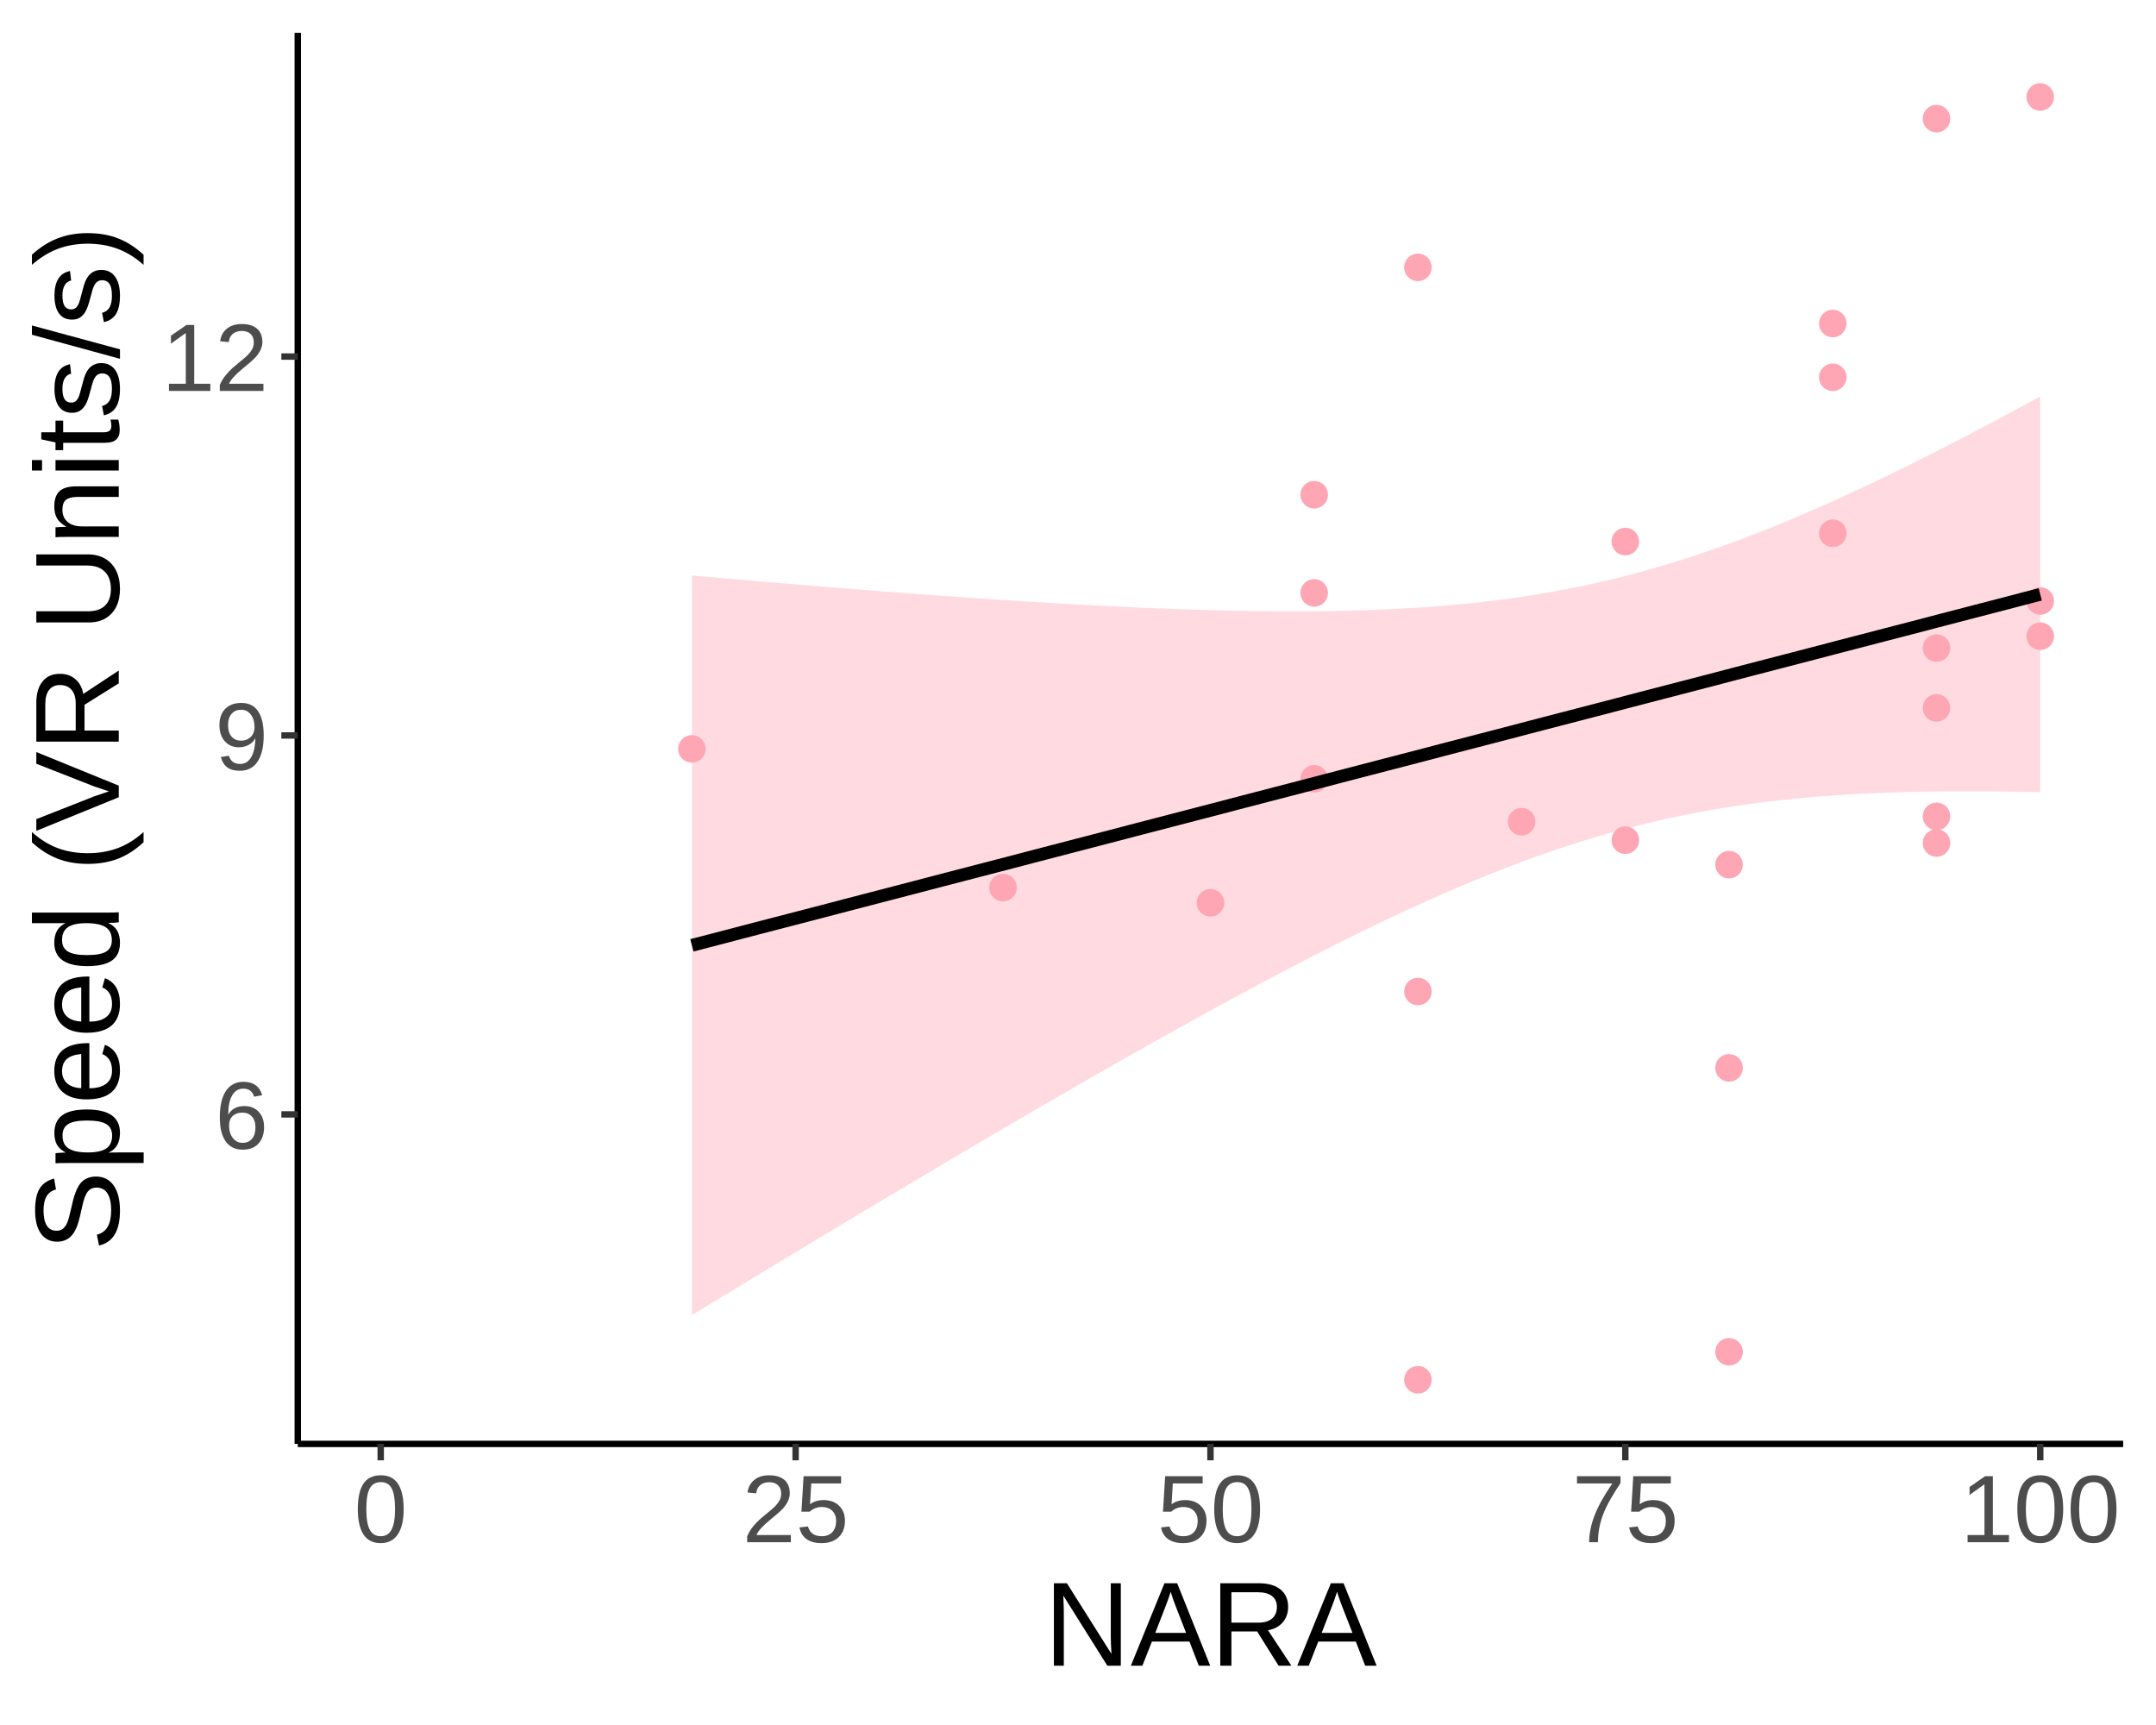
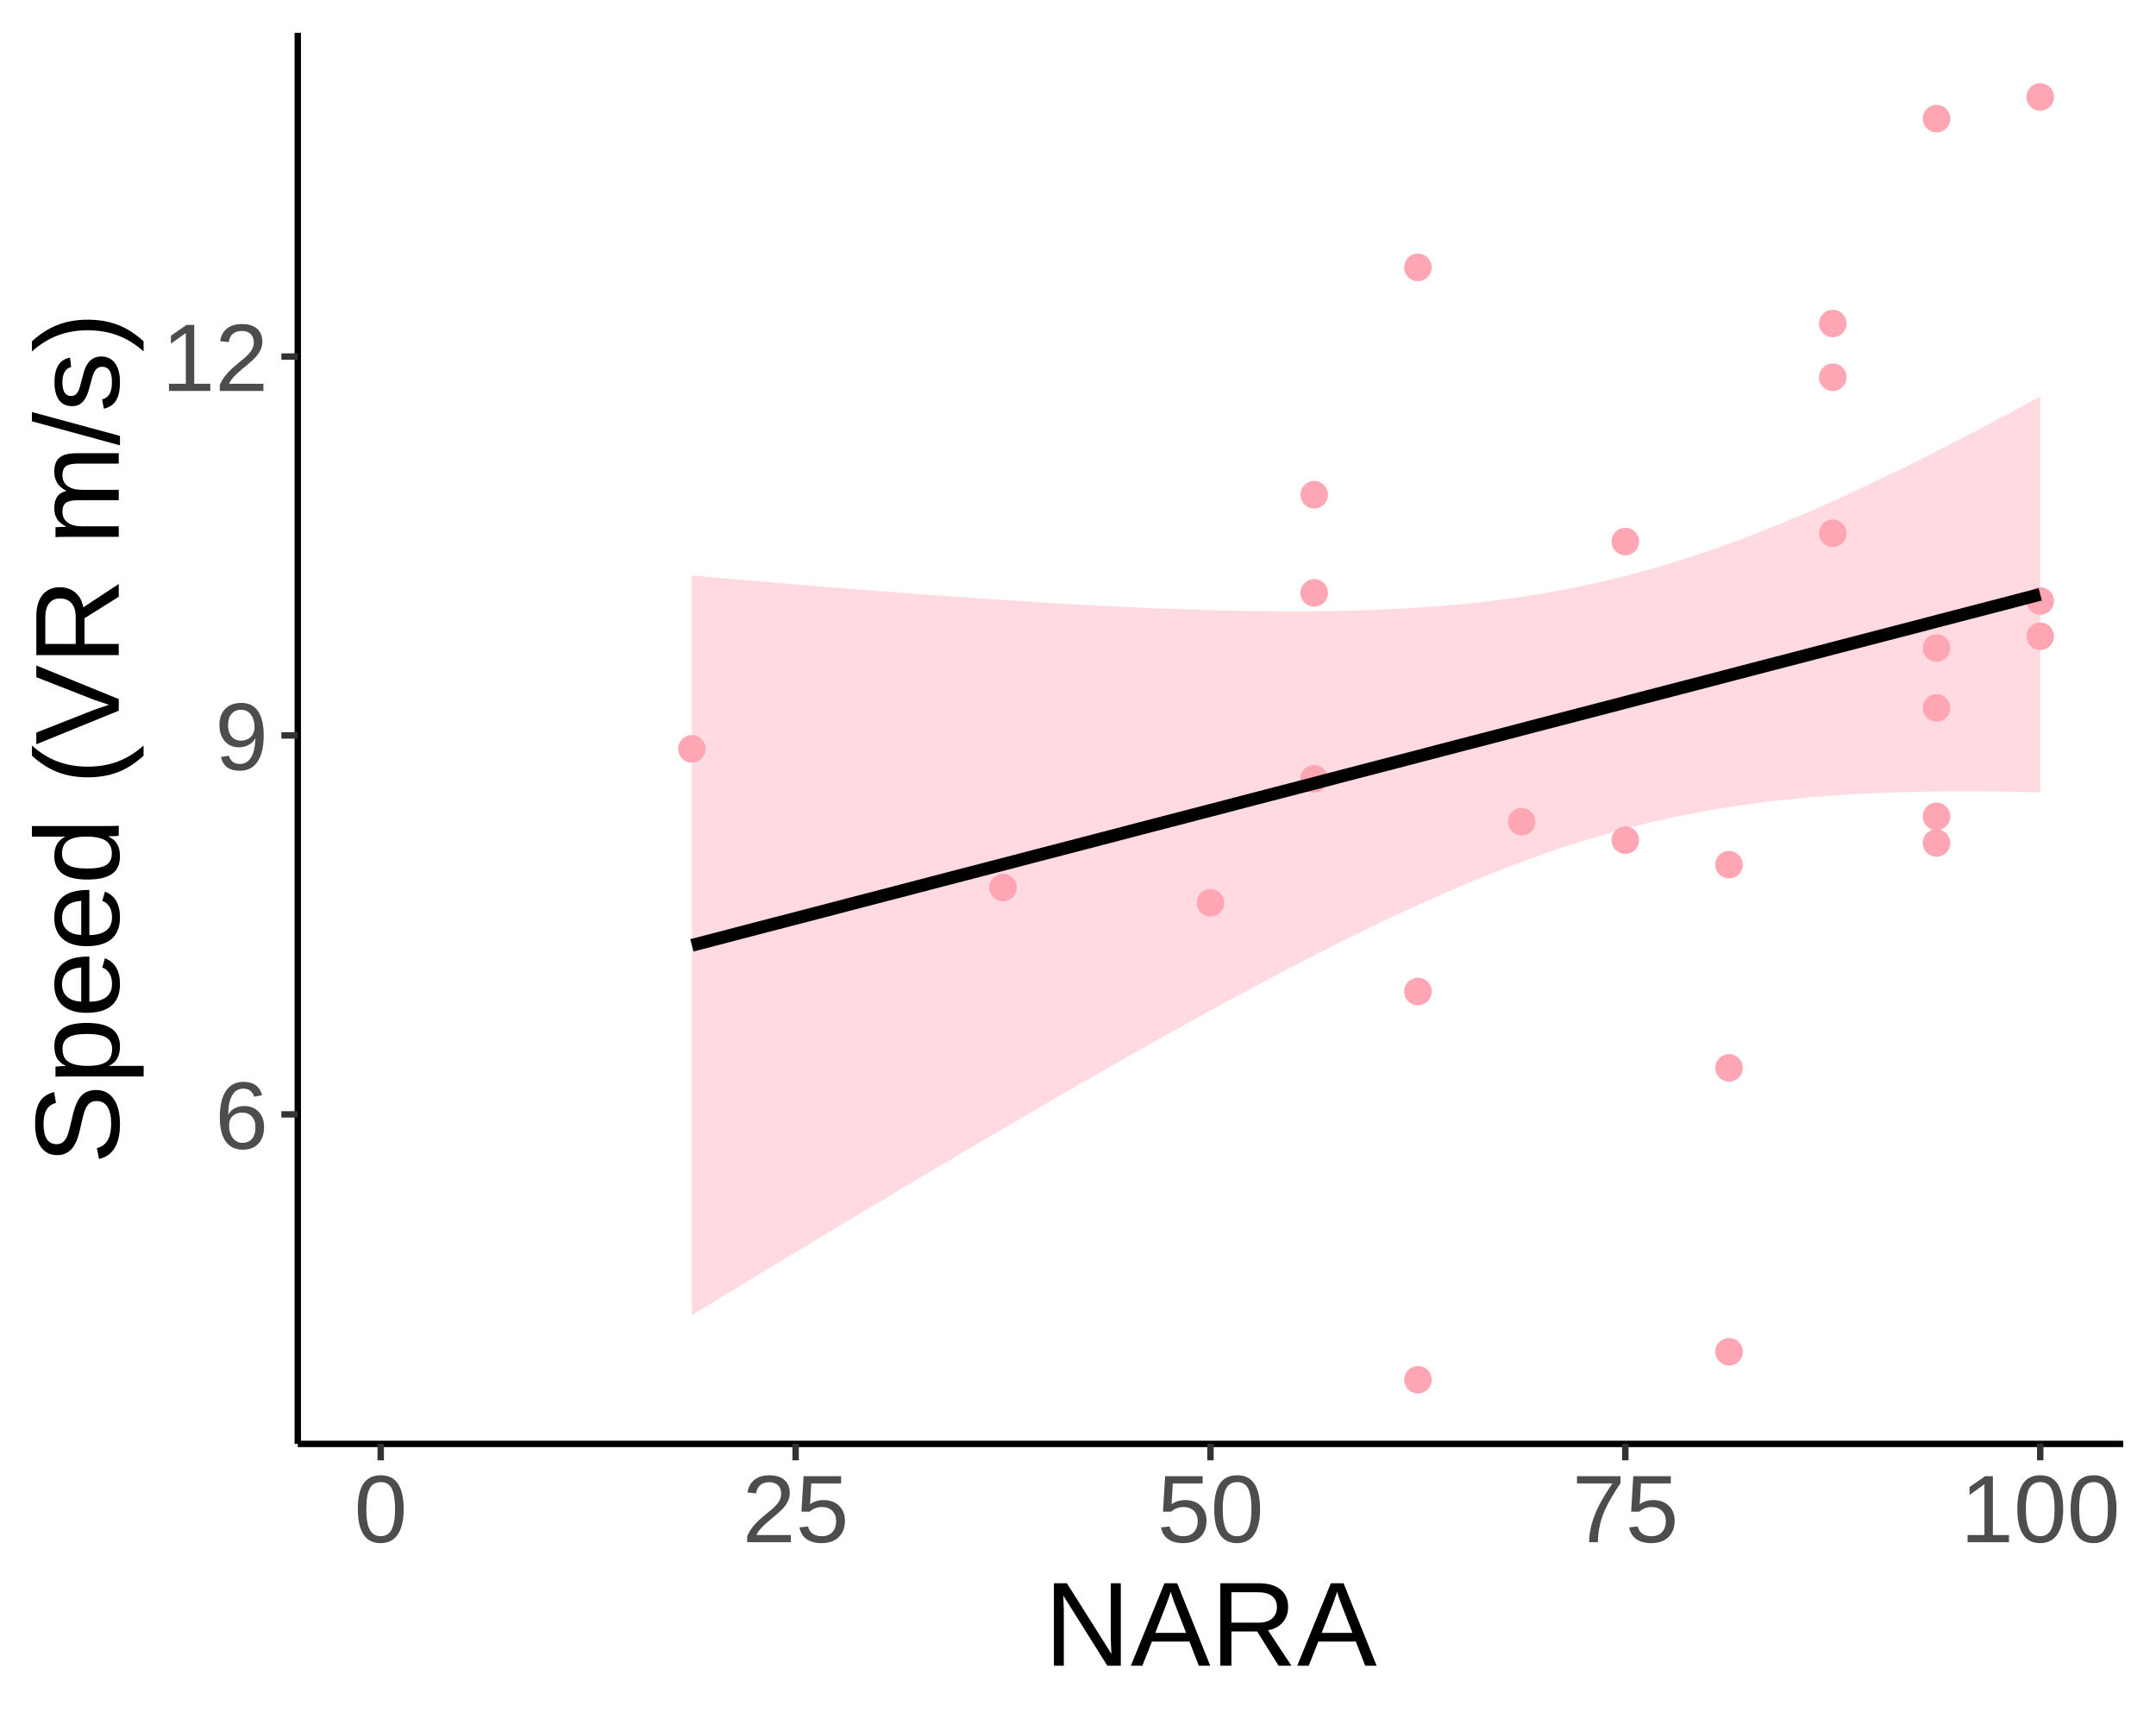
<svg xmlns="http://www.w3.org/2000/svg" class="svglite" width="360.00pt" height="288.00pt" viewBox="0 0 360.00 288.00">
  <defs>
    <style type="text/css">
    .svglite line, .svglite polyline, .svglite polygon, .svglite path, .svglite rect, .svglite circle {
      fill: none;
      stroke: #000000;
      stroke-linecap: round;
      stroke-linejoin: round;
      stroke-miterlimit: 10.00;
    }
    .svglite text {
      white-space: pre;
    }
  </style>
  </defs>
  <rect width="100%" height="100%" style="stroke: none; fill: #FFFFFF;" />
  <defs>
    <clipPath id="cpMC4wMHwzNjAuMDB8MC4wMHwyODguMDA=">
      <rect x="0.00" y="0.00" width="360.00" height="288.00" />
    </clipPath>
  </defs>
  <g clip-path="url(#cpMC4wMHwzNjAuMDB8MC4wMHwyODguMDA=)">
    <rect x="0.00" y="0.00" width="360.00" height="288.00" style="stroke-width: 1.07; stroke: #FFFFFF; fill: #FFFFFF;" />
  </g>
  <defs>
    <clipPath id="cpNDkuNzJ8MzU0LjUyfDUuNDh8MjQxLjA3">
      <rect x="49.72" y="5.48" width="304.80" height="235.59" />
    </clipPath>
  </defs>
  <g clip-path="url(#cpNDkuNzJ8MzU0LjUyfDUuNDh8MjQxLjA3)">
    <circle cx="167.48" cy="148.19" r="1.95" style="stroke-width: 0.71; stroke: #FFA6B4; fill: #FFA6B4;" />
    <circle cx="340.67" cy="100.34" r="1.95" style="stroke-width: 0.71; stroke: #FFA6B4; fill: #FFA6B4;" />
    <circle cx="271.39" cy="90.42" r="1.95" style="stroke-width: 0.71; stroke: #FFA6B4; fill: #FFA6B4;" />
    <circle cx="288.71" cy="178.29" r="1.95" style="stroke-width: 0.71; stroke: #FFA6B4; fill: #FFA6B4;" />
    <circle cx="323.35" cy="108.20" r="1.95" style="stroke-width: 0.71; stroke: #FFA6B4; fill: #FFA6B4;" />
    <circle cx="254.07" cy="137.19" r="1.95" style="stroke-width: 0.71; stroke: #FFA6B4; fill: #FFA6B4;" />
    <circle cx="219.44" cy="82.60" r="1.95" style="stroke-width: 0.71; stroke: #FFA6B4; fill: #FFA6B4;" />
    <circle cx="236.76" cy="230.36" r="1.95" style="stroke-width: 0.71; stroke: #FFA6B4; fill: #FFA6B4;" />
    <circle cx="323.35" cy="136.30" r="1.95" style="stroke-width: 0.71; stroke: #FFA6B4; fill: #FFA6B4;" />
    <circle cx="340.67" cy="16.19" r="1.95" style="stroke-width: 0.71; stroke: #FFA6B4; fill: #FFA6B4;" />
    <circle cx="306.03" cy="54.01" r="1.95" style="stroke-width: 0.71; stroke: #FFA6B4; fill: #FFA6B4;" />
    <circle cx="288.71" cy="144.36" r="1.95" style="stroke-width: 0.71; stroke: #FFA6B4; fill: #FFA6B4;" />
    <circle cx="306.03" cy="89.03" r="1.95" style="stroke-width: 0.71; stroke: #FFA6B4; fill: #FFA6B4;" />
    <circle cx="236.76" cy="44.64" r="1.95" style="stroke-width: 0.71; stroke: #FFA6B4; fill: #FFA6B4;" />
    <circle cx="219.44" cy="98.99" r="1.95" style="stroke-width: 0.71; stroke: #FFA6B4; fill: #FFA6B4;" />
    <circle cx="340.67" cy="106.22" r="1.95" style="stroke-width: 0.71; stroke: #FFA6B4; fill: #FFA6B4;" />
    <circle cx="236.76" cy="165.54" r="1.95" style="stroke-width: 0.71; stroke: #FFA6B4; fill: #FFA6B4;" />
    <circle cx="202.12" cy="150.73" r="1.95" style="stroke-width: 0.71; stroke: #FFA6B4; fill: #FFA6B4;" />
    <circle cx="306.03" cy="62.99" r="1.95" style="stroke-width: 0.71; stroke: #FFA6B4; fill: #FFA6B4;" />
    <circle cx="271.39" cy="140.27" r="1.95" style="stroke-width: 0.71; stroke: #FFA6B4; fill: #FFA6B4;" />
    <circle cx="288.71" cy="225.69" r="1.95" style="stroke-width: 0.71; stroke: #FFA6B4; fill: #FFA6B4;" />
    <circle cx="219.44" cy="130.02" r="1.95" style="stroke-width: 0.71; stroke: #FFA6B4; fill: #FFA6B4;" />
    <circle cx="115.53" cy="125.03" r="1.95" style="stroke-width: 0.71; stroke: #FFA6B4; fill: #FFA6B4;" />
    <circle cx="323.35" cy="140.74" r="1.95" style="stroke-width: 0.71; stroke: #FFA6B4; fill: #FFA6B4;" />
    <circle cx="323.35" cy="118.19" r="1.95" style="stroke-width: 0.71; stroke: #FFA6B4; fill: #FFA6B4;" />
    <circle cx="323.35" cy="19.81" r="1.95" style="stroke-width: 0.71; stroke: #FFA6B4; fill: #FFA6B4;" />
    <polygon points="115.53,96.08 118.38,96.33 121.23,96.58 124.08,96.83 126.93,97.07 129.78,97.31 132.63,97.55 135.48,97.78 138.33,98.02 141.18,98.24 144.03,98.47 146.88,98.69 149.73,98.91 152.58,99.12 155.43,99.33 158.28,99.54 161.13,99.74 163.98,99.94 166.83,100.13 169.68,100.31 172.53,100.49 175.38,100.66 178.23,100.83 181.08,100.98 183.92,101.13 186.77,101.27 189.62,101.41 192.47,101.53 195.32,101.64 198.17,101.74 201.02,101.83 203.87,101.91 206.72,101.97 209.57,102.02 212.42,102.05 215.27,102.06 218.12,102.06 220.97,102.03 223.82,101.98 226.67,101.91 229.52,101.82 232.37,101.69 235.22,101.54 238.07,101.36 240.92,101.14 243.77,100.89 246.62,100.60 249.47,100.26 252.32,99.89 255.17,99.47 258.02,99.01 260.87,98.49 263.72,97.93 266.57,97.32 269.42,96.65 272.27,95.93 275.12,95.16 277.97,94.33 280.82,93.46 283.67,92.53 286.52,91.55 289.37,90.53 292.22,89.45 295.07,88.34 297.92,87.18 300.77,85.98 303.62,84.75 306.47,83.47 309.32,82.17 312.17,80.83 315.02,79.47 317.87,78.08 320.72,76.66 323.57,75.22 326.42,73.76 329.27,72.28 332.12,70.78 334.97,69.27 337.82,67.73 340.67,66.18 340.67,132.28 337.82,132.22 334.97,132.17 332.12,132.13 329.27,132.12 326.42,132.12 323.57,132.14 320.72,132.19 317.87,132.25 315.02,132.35 312.17,132.47 309.32,132.61 306.47,132.79 303.62,133.01 300.77,133.25 297.92,133.54 295.07,133.86 292.22,134.23 289.37,134.64 286.52,135.10 283.67,135.61 280.82,136.16 277.97,136.77 275.12,137.43 272.27,138.14 269.42,138.90 266.57,139.72 263.72,140.59 260.87,141.51 258.02,142.48 255.17,143.50 252.32,144.56 249.47,145.67 246.62,146.82 243.77,148.02 240.92,149.25 238.07,150.51 235.22,151.81 232.37,153.14 229.52,154.50 226.67,155.89 223.82,157.30 220.97,158.74 218.12,160.20 215.27,161.68 212.42,163.17 209.57,164.69 206.72,166.22 203.87,167.76 201.02,169.32 198.17,170.90 195.32,172.48 192.47,174.08 189.62,175.68 186.77,177.30 183.92,178.92 181.08,180.56 178.23,182.20 175.38,183.85 172.53,185.50 169.68,187.16 166.83,188.83 163.98,190.50 161.13,192.18 158.28,193.87 155.43,195.56 152.58,197.25 149.73,198.95 146.88,200.65 144.03,202.35 141.18,204.06 138.33,205.77 135.48,207.49 132.63,209.21 129.78,210.93 126.93,212.65 124.08,214.38 121.23,216.11 118.38,217.84 115.53,219.57 " style="stroke-width: 0.00; stroke: none; stroke-linecap: butt; fill: #FFA6B4; fill-opacity: 0.40;" />
    <polyline points="115.53,96.08 118.38,96.33 121.23,96.58 124.08,96.83 126.93,97.07 129.78,97.31 132.63,97.55 135.48,97.78 138.33,98.02 141.18,98.24 144.03,98.47 146.88,98.69 149.73,98.91 152.58,99.12 155.43,99.33 158.28,99.54 161.13,99.74 163.98,99.94 166.83,100.13 169.68,100.31 172.53,100.49 175.38,100.66 178.23,100.83 181.08,100.98 183.92,101.13 186.77,101.27 189.62,101.41 192.47,101.53 195.32,101.64 198.17,101.74 201.02,101.83 203.87,101.91 206.72,101.97 209.57,102.02 212.42,102.05 215.27,102.06 218.12,102.06 220.97,102.03 223.82,101.98 226.67,101.91 229.52,101.82 232.37,101.69 235.22,101.54 238.07,101.36 240.92,101.14 243.77,100.89 246.62,100.60 249.47,100.26 252.32,99.89 255.17,99.47 258.02,99.01 260.87,98.49 263.72,97.93 266.57,97.32 269.42,96.65 272.27,95.93 275.12,95.16 277.97,94.33 280.82,93.46 283.67,92.53 286.52,91.55 289.37,90.53 292.22,89.45 295.07,88.34 297.92,87.18 300.77,85.98 303.62,84.75 306.47,83.47 309.32,82.17 312.17,80.83 315.02,79.47 317.87,78.08 320.72,76.66 323.57,75.22 326.42,73.76 329.27,72.28 332.12,70.78 334.97,69.27 337.82,67.73 340.67,66.18 " style="stroke-width: 2.13; stroke: none; stroke-linecap: butt;" />
    <polyline points="340.67,132.28 337.82,132.22 334.97,132.17 332.12,132.13 329.27,132.12 326.42,132.12 323.57,132.14 320.72,132.19 317.87,132.25 315.02,132.35 312.17,132.47 309.32,132.61 306.47,132.79 303.62,133.01 300.77,133.25 297.92,133.54 295.07,133.86 292.22,134.23 289.37,134.64 286.52,135.10 283.67,135.61 280.82,136.16 277.97,136.77 275.12,137.43 272.27,138.14 269.42,138.90 266.57,139.72 263.72,140.59 260.87,141.51 258.02,142.48 255.17,143.50 252.32,144.56 249.47,145.67 246.62,146.82 243.77,148.02 240.92,149.25 238.07,150.51 235.22,151.81 232.37,153.14 229.52,154.50 226.67,155.89 223.82,157.30 220.97,158.74 218.12,160.20 215.27,161.68 212.42,163.17 209.57,164.69 206.72,166.22 203.87,167.76 201.02,169.32 198.17,170.90 195.32,172.48 192.47,174.08 189.62,175.68 186.77,177.30 183.92,178.92 181.08,180.56 178.23,182.20 175.38,183.85 172.53,185.50 169.68,187.16 166.83,188.83 163.98,190.50 161.13,192.18 158.28,193.87 155.43,195.56 152.58,197.25 149.73,198.95 146.88,200.65 144.03,202.35 141.18,204.06 138.33,205.77 135.48,207.49 132.63,209.21 129.78,210.93 126.93,212.65 124.08,214.38 121.23,216.11 118.38,217.84 115.53,219.57 " style="stroke-width: 2.13; stroke: none; stroke-linecap: butt;" />
    <polyline points="115.53,157.83 118.38,157.09 121.23,156.35 124.08,155.60 126.93,154.86 129.78,154.12 132.63,153.38 135.48,152.64 138.33,151.90 141.18,151.15 144.03,150.41 146.88,149.67 149.73,148.93 152.58,148.19 155.43,147.44 158.28,146.70 161.13,145.96 163.98,145.22 166.83,144.48 169.68,143.74 172.53,142.99 175.38,142.25 178.23,141.51 181.08,140.77 183.92,140.03 186.77,139.29 189.62,138.54 192.47,137.80 195.32,137.06 198.17,136.32 201.02,135.58 203.87,134.84 206.72,134.09 209.57,133.35 212.42,132.61 215.27,131.87 218.12,131.13 220.97,130.39 223.82,129.64 226.67,128.90 229.52,128.16 232.37,127.42 235.22,126.68 238.07,125.94 240.92,125.19 243.77,124.45 246.62,123.71 249.47,122.97 252.32,122.23 255.17,121.48 258.02,120.74 260.87,120.00 263.72,119.26 266.57,118.52 269.42,117.78 272.27,117.03 275.12,116.29 277.97,115.55 280.82,114.81 283.67,114.07 286.52,113.33 289.37,112.58 292.22,111.84 295.07,111.10 297.92,110.36 300.77,109.62 303.62,108.88 306.47,108.13 309.32,107.39 312.17,106.65 315.02,105.91 317.87,105.17 320.72,104.43 323.57,103.68 326.42,102.94 329.27,102.20 332.12,101.46 334.97,100.72 337.82,99.97 340.67,99.23 " style="stroke-width: 2.13; stroke-linecap: butt;" />
  </g>
  <g clip-path="url(#cpMC4wMHwzNjAuMDB8MC4wMHwyODguMDA=)">
    <polyline points="49.72,241.07 49.72,5.48 " style="stroke-width: 1.07; stroke-linecap: butt;" />
    <text x="44.79" y="191.79" text-anchor="end" style="font-size: 16.00px;fill: #4D4D4D; font-family: &quot;Arial&quot;;" textLength="8.90px" lengthAdjust="spacingAndGlyphs">6</text>
    <text x="44.79" y="128.53" text-anchor="end" style="font-size: 16.00px;fill: #4D4D4D; font-family: &quot;Arial&quot;;" textLength="8.90px" lengthAdjust="spacingAndGlyphs">9</text>
    <text x="44.79" y="65.27" text-anchor="end" style="font-size: 16.00px;fill: #4D4D4D; font-family: &quot;Arial&quot;;" textLength="17.80px" lengthAdjust="spacingAndGlyphs">12</text>
    <polyline points="46.98,186.05 49.72,186.05 " style="stroke-width: 1.07; stroke: #333333; stroke-linecap: butt;" />
    <polyline points="46.98,122.79 49.72,122.79 " style="stroke-width: 1.07; stroke: #333333; stroke-linecap: butt;" />
    <polyline points="46.98,59.53 49.72,59.53 " style="stroke-width: 1.07; stroke: #333333; stroke-linecap: butt;" />
    <polyline points="49.72,241.07 354.52,241.07 " style="stroke-width: 1.07; stroke-linecap: butt;" />
    <polyline points="63.57,243.81 63.57,241.07 " style="stroke-width: 1.07; stroke: #333333; stroke-linecap: butt;" />
    <polyline points="132.85,243.81 132.85,241.07 " style="stroke-width: 1.07; stroke: #333333; stroke-linecap: butt;" />
    <polyline points="202.12,243.81 202.12,241.07 " style="stroke-width: 1.07; stroke: #333333; stroke-linecap: butt;" />
    <polyline points="271.39,243.81 271.39,241.07 " style="stroke-width: 1.07; stroke: #333333; stroke-linecap: butt;" />
    <polyline points="340.67,243.81 340.67,241.07 " style="stroke-width: 1.07; stroke: #333333; stroke-linecap: butt;" />
    <text x="63.57" y="257.48" text-anchor="middle" style="font-size: 16.00px;fill: #4D4D4D; font-family: &quot;Arial&quot;;" textLength="8.90px" lengthAdjust="spacingAndGlyphs">0</text>
    <text x="132.85" y="257.48" text-anchor="middle" style="font-size: 16.00px;fill: #4D4D4D; font-family: &quot;Arial&quot;;" textLength="17.80px" lengthAdjust="spacingAndGlyphs">25</text>
    <text x="202.12" y="257.48" text-anchor="middle" style="font-size: 16.00px;fill: #4D4D4D; font-family: &quot;Arial&quot;;" textLength="17.80px" lengthAdjust="spacingAndGlyphs">50</text>
    <text x="271.39" y="257.48" text-anchor="middle" style="font-size: 16.00px;fill: #4D4D4D; font-family: &quot;Arial&quot;;" textLength="17.80px" lengthAdjust="spacingAndGlyphs">75</text>
    <text x="340.67" y="257.48" text-anchor="middle" style="font-size: 16.00px;fill: #4D4D4D; font-family: &quot;Arial&quot;;" textLength="26.70px" lengthAdjust="spacingAndGlyphs">100</text>
    <text x="202.12" y="278.10" text-anchor="middle" style="font-size: 20.00px; font-family: &quot;Arial&quot;;" textLength="55.57px" lengthAdjust="spacingAndGlyphs">NARA</text>
-     <text transform="translate(19.83,123.27) rotate(-90)" text-anchor="middle" style="font-size: 20.00px; font-family: &quot;Arial&quot;;" textLength="171.19px" lengthAdjust="spacingAndGlyphs">Speed (VR Units/s)</text>
+     <text transform="translate(19.83,123.27) rotate(-90)" text-anchor="middle" style="font-size: 20.00px; font-family: &quot;Arial&quot;;" textLength="142.28px" lengthAdjust="spacingAndGlyphs">Speed (VR m/s)</text>
  </g>
</svg>
